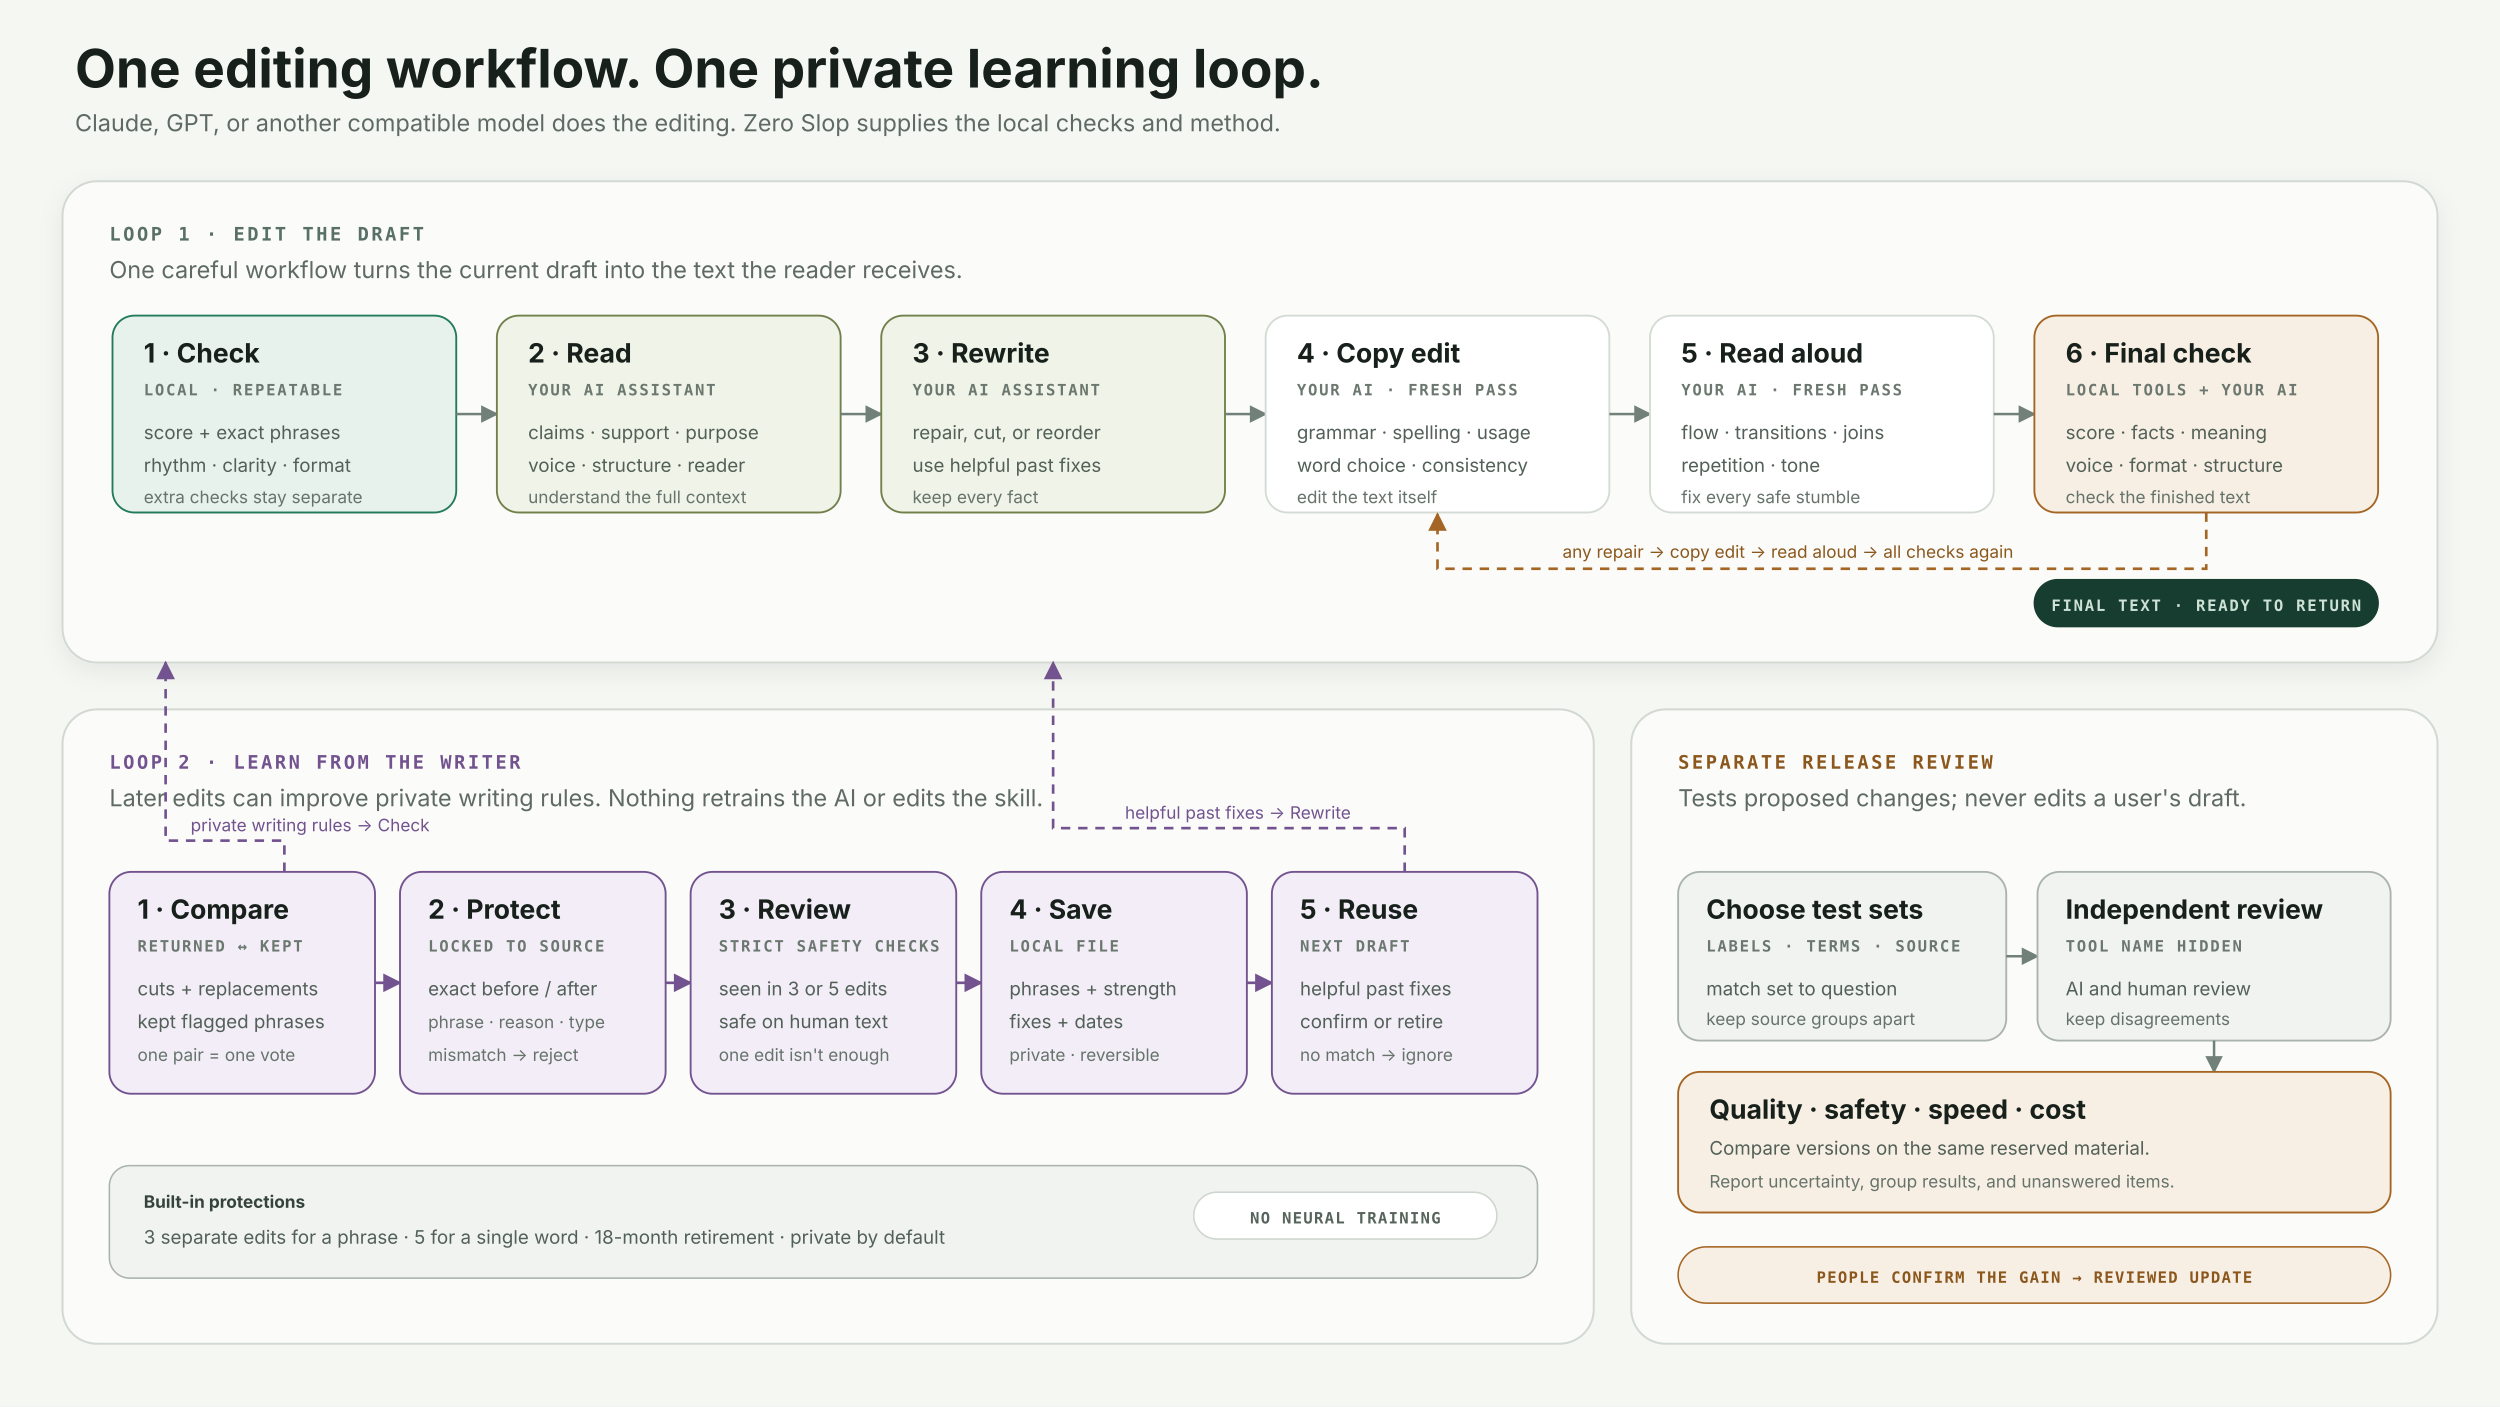
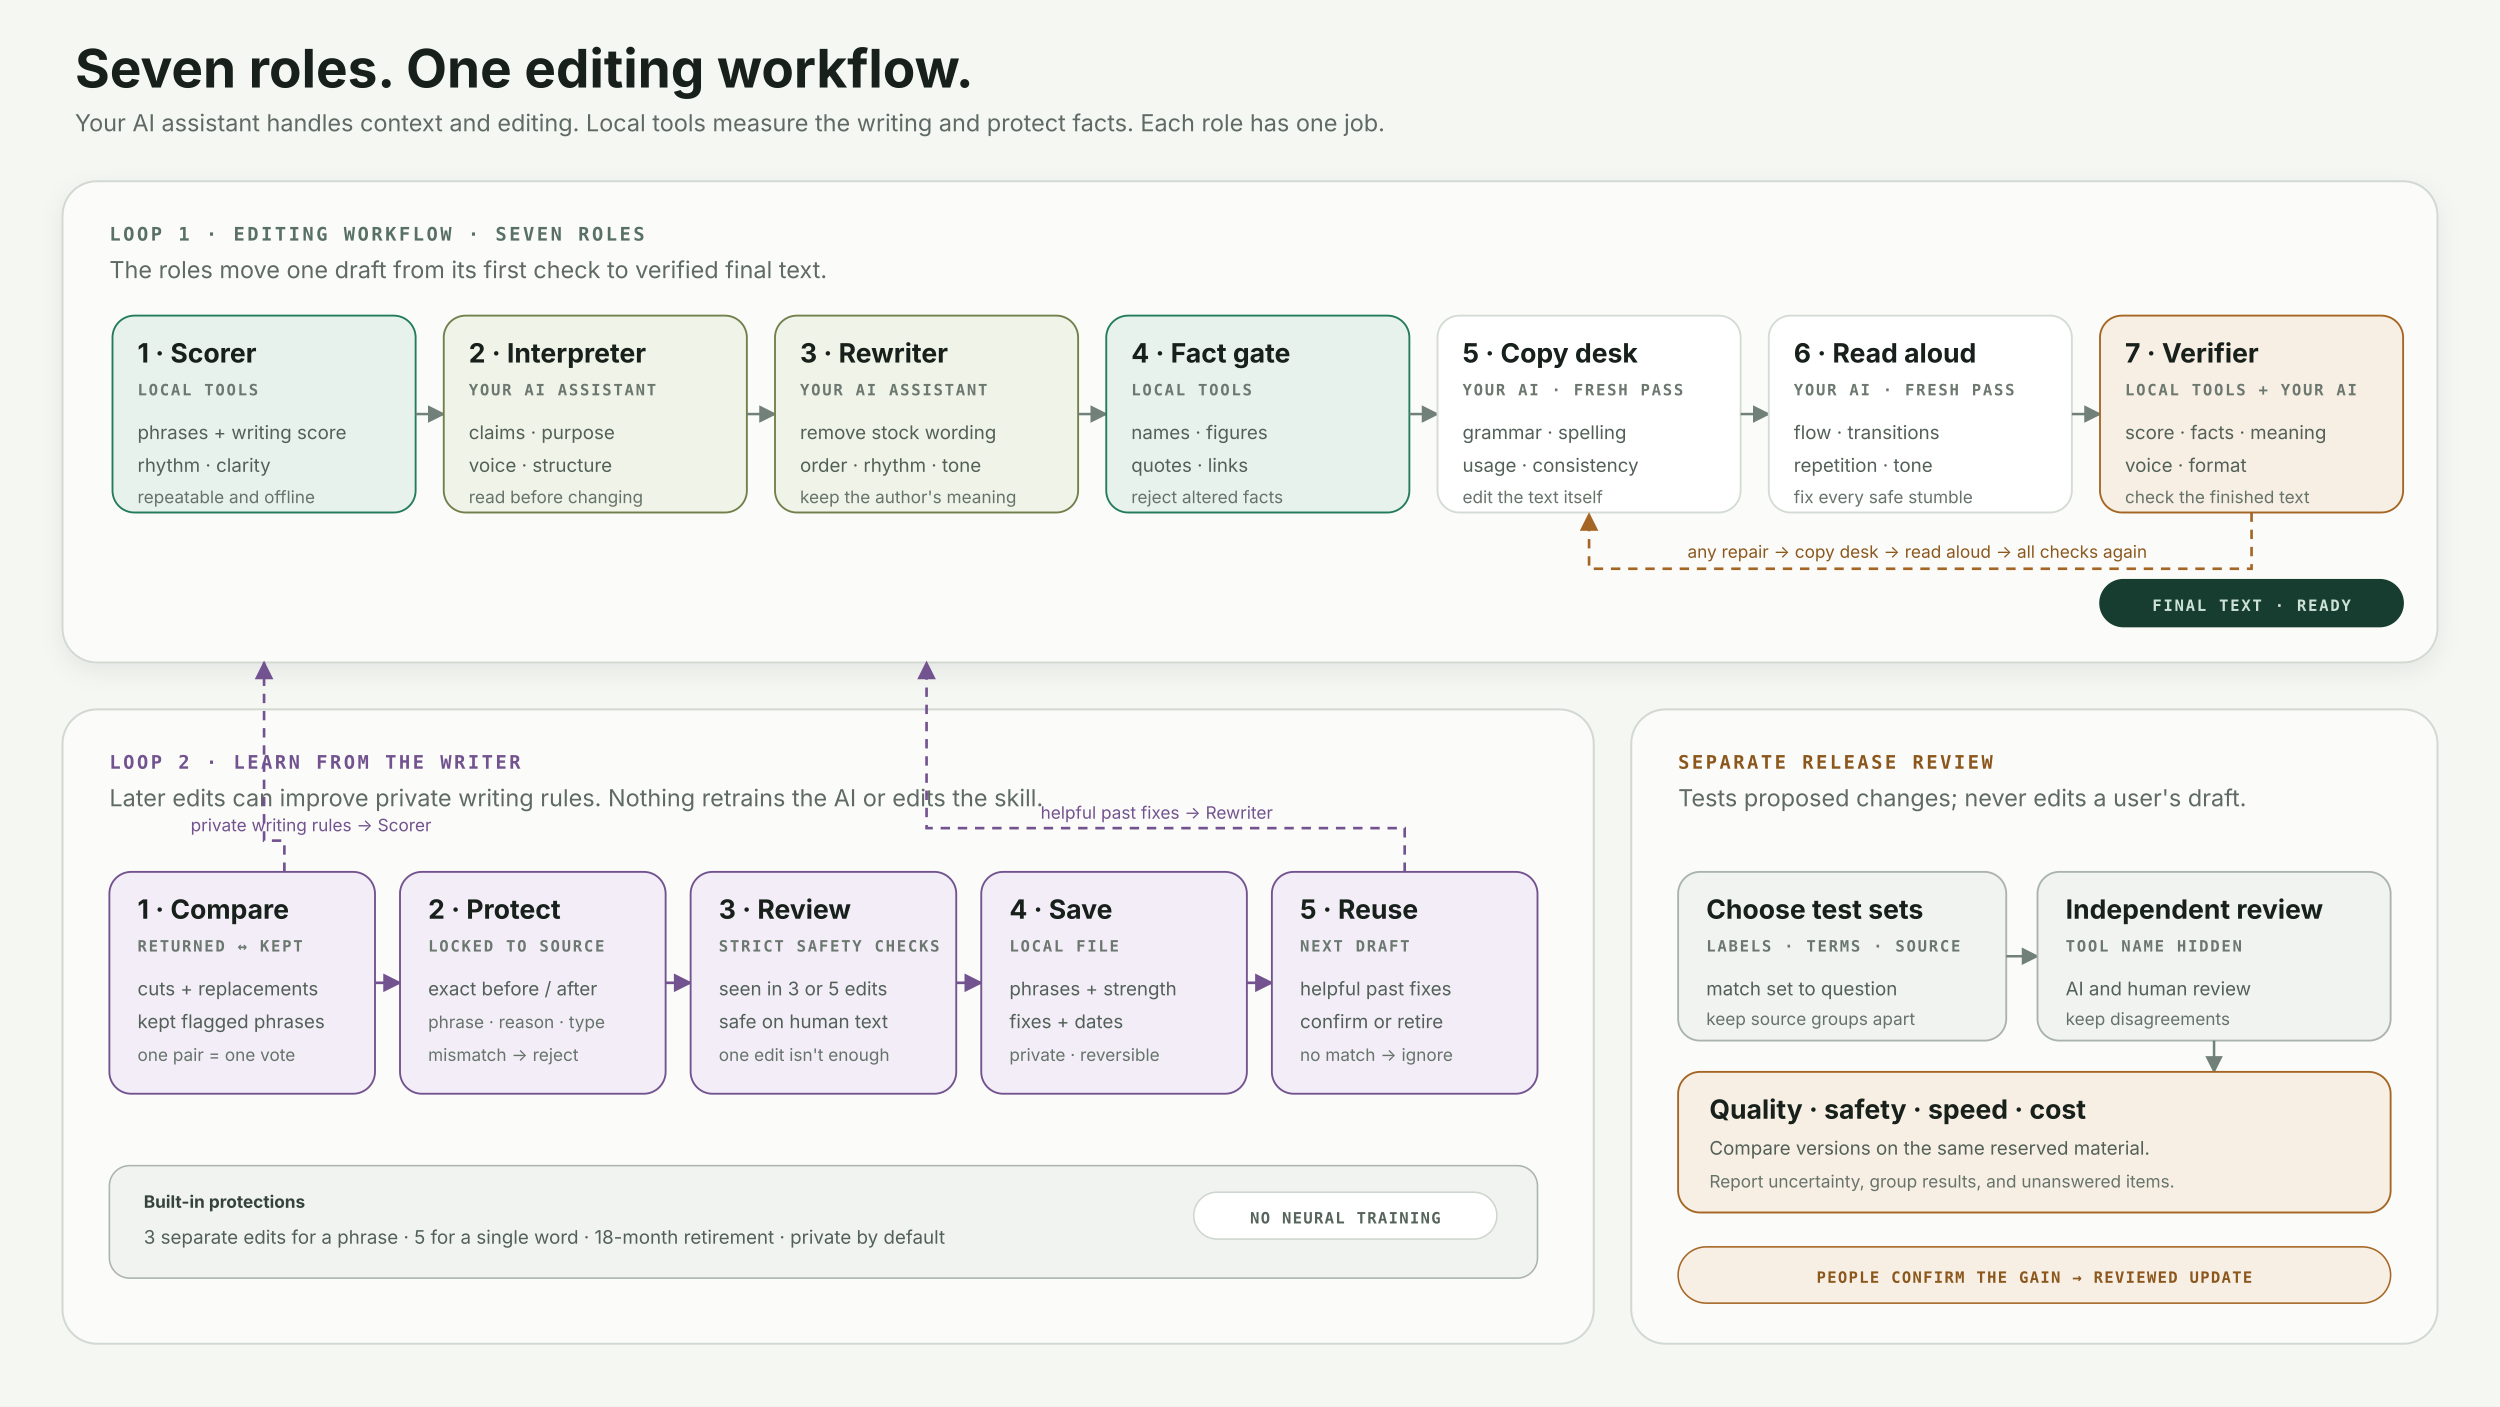
- <svg xmlns="http://www.w3.org/2000/svg" viewBox="0 0 1600 900" width="1600" height="900" font-family="Helvetica,Arial,sans-serif" role="img" aria-labelledby="title desc" aria-label="Zero Slop is a skill, not an AI model. The user's existing AI assistant, powered by Claude, GPT, or another compatible model, reads and edits the draft. Zero Slop's local tools run repeatable checks. The workflow checks the writing, reads for meaning, rewrites, copy edits, reads aloud, and runs a final check. Later writer edits can improve private writing rules after strict safety checks. A separate release review tests quality, safety, speed, and cost before a reviewed update. No neural training occurs automatically.">
+ <svg xmlns="http://www.w3.org/2000/svg" viewBox="0 0 1600 900" width="1600" height="900" font-family="Helvetica,Arial,sans-serif" role="img" aria-labelledby="title desc" aria-label="Zero Slop uses seven roles in one editing workflow. Local tools score the draft. The user's existing AI assistant, powered by Claude, GPT, or another compatible model, interprets and rewrites it. Local tools protect names, numbers, quotations, and links. Fresh AI passes copy edit and read the text aloud. Local tools and the AI assistant verify the exact final text. Later writer edits can improve private writing rules after strict safety checks. A separate release review tests quality, safety, speed, and cost. No neural training occurs automatically.">
  <defs>
    <marker id="arrow" viewBox="0 0 10 10" refX="9" refY="5" markerWidth="7" markerHeight="7" orient="auto-start-reverse">
      <path d="M0 0 10 5 0 10Z" fill="#718078" />
    </marker>
    <marker id="amberArrow" viewBox="0 0 10 10" refX="9" refY="5" markerWidth="7" markerHeight="7" orient="auto-start-reverse">
      <path d="M0 0 10 5 0 10Z" fill="#A56625" />
    </marker>
    <marker id="purpleArrow" viewBox="0 0 10 10" refX="9" refY="5" markerWidth="7" markerHeight="7" orient="auto-start-reverse">
      <path d="M0 0 10 5 0 10Z" fill="#72528F" />
    </marker>
    <filter id="softShadow" x="-20%" y="-20%" width="140%" height="140%">
      <feDropShadow dx="0" dy="5" stdDeviation="8" flood-color="#17221C" flood-opacity=".07" />
    </filter>
    <style>
      .grt{fill:#F5F7F3}.grp{fill:#FBFCF9;stroke:#D2D9D2;stroke-width:1.3}.grl{fill:#F0F3F0;stroke:#AAB4AC}.node{fill:#FFFFFF;stroke:#D4DBD4;stroke-width:1.2}.green{fill:#E8F2EC;stroke:#227B5B}.olive{fill:#EFF3E8;stroke:#71804B}.amber{fill:#F7EFE3;stroke:#A56625}.purple{fill:#F2EDF6;stroke:#72528F}.slate{fill:#F0F3F0;stroke:#AAB4AC}.output{fill:#173D30;stroke:#173D30}.title{font:700 34px -apple-system,BlinkMacSystemFont,"Segoe UI",sans-serif;font-size:34px;fill:#17201B}.dek{font:400 15px -apple-system,BlinkMacSystemFont,"Segoe UI",sans-serif;font-size:15px;fill:#5E6A63}.eyebrow{font:700 12px ui-monospace,SFMono-Regular,Menlo,monospace;font-size:12px;letter-spacing:1.6px;fill:#597067}.eyebrowPurple{font:700 12px ui-monospace,SFMono-Regular,Menlo,monospace;font-size:12px;letter-spacing:1.6px;fill:#72528F}.eyebrowAmber{font:700 12px ui-monospace,SFMono-Regular,Menlo,monospace;font-size:12px;letter-spacing:1.6px;fill:#8B571D}.stage{font:700 17px -apple-system,BlinkMacSystemFont,"Segoe UI",sans-serif;font-size:17px;fill:#17201B}.role{font:700 10px ui-monospace,SFMono-Regular,Menlo,monospace;font-size:10px;letter-spacing:1.1px;fill:#6B776F}.body{font:400 12px -apple-system,BlinkMacSystemFont,"Segoe UI",sans-serif;font-size:12px;fill:#526058}.small{font:400 11px -apple-system,BlinkMacSystemFont,"Segoe UI",sans-serif;font-size:11px;fill:#66736B}.smallStrong{font:700 11px -apple-system,BlinkMacSystemFont,"Segoe UI",sans-serif;font-size:11px;fill:#35433B}.whiteLabel{font:700 10px ui-monospace,SFMono-Regular,Menlo,monospace;font-size:10px;letter-spacing:1.1px;fill:#CDE1D7}.ln{fill:none;stroke:#718078;stroke-width:1.6}.rp{fill:none;stroke:#A56625;stroke-width:1.7;stroke-dasharray:6 5}.lp{fill:none;stroke:#72528F;stroke-width:1.7;stroke-dasharray:6 5}.badge{fill:#FFFFFF;stroke:#CED6CF;stroke-width:1}.badgeText{font:700 10px ui-monospace,SFMono-Regular,Menlo,monospace;font-size:10px;letter-spacing:.8px;fill:#56645C}.purpleText{fill:#72528F}.amberText{fill:#8B571D}
      @media (prefers-color-scheme:dark){#background{fill:#101512}.grt{fill:#101512}.grp{fill:#171D18;stroke:#374139}.grl{fill:#1D231E;stroke:#4C574F}.node{fill:#1C231E;stroke:#3B463E}.green{fill:#142A21;stroke:#42A57B}.olive{fill:#242A1B;stroke:#94A561}.amber{fill:#302316;stroke:#C58A43}.purple{fill:#251D2B;stroke:#9D78B7}.slate{fill:#1D231E;stroke:#4C574F}.title,.stage{fill:#EEF3EF}.dek,.body,.small{fill:#AEB9B1}.eyebrow,.role,.badgeText{fill:#9EACA3}.smallStrong{fill:#D7DFD9}.badge{fill:#202721;stroke:#465149}.ln{stroke:#7D8A81}.rp{stroke:#C58A43}.lp{stroke:#9D78B7}.amberText{fill:#D4A05F}.purpleText{fill:#B899CC}}
    </style>
  </defs>
  <rect id="background" width="1600" height="900" class="grt" />
-   <text x="48" y="56" class="title">One editing workflow. One private learning loop.</text>
-   <text x="48" y="84" class="dek">Claude, GPT, or another compatible model does the editing. Zero Slop supplies the local checks and method.</text>
+   <text x="48" y="56" class="title">Seven roles. One editing workflow.</text>
+   <text x="48" y="84" class="dek">Your AI assistant handles context and editing. Local tools measure the writing and protect facts. Each role has one job.</text>
  <rect x="40" y="116" width="1520" height="308" rx="22" class="grp" filter="url(#softShadow)" />
-   <text x="70" y="154" class="eyebrow">LOOP 1 · EDIT THE DRAFT</text>
-   <text x="70" y="178" class="dek">One careful workflow turns the current draft into the text the reader receives.</text>
-   <rect x="72" y="202" width="220" height="126" rx="14" class="node green" />
-   <text x="92" y="232" class="stage">1 · Check</text>
-   <text x="92" y="253" class="role">LOCAL · REPEATABLE</text>
-   <text x="92" y="281" class="body">score + exact phrases</text>
-   <text x="92" y="302" class="body">rhythm · clarity · format</text>
-   <text x="92" y="322" class="small">extra checks stay separate</text>
-   <path d="M292 265H318" class="ln" marker-end="url(#arrow)" />
-   <rect x="318" y="202" width="220" height="126" rx="14" class="node olive" />
-   <text x="338" y="232" class="stage">2 · Read</text>
-   <text x="338" y="253" class="role">YOUR AI ASSISTANT</text>
-   <text x="338" y="281" class="body">claims · support · purpose</text>
-   <text x="338" y="302" class="body">voice · structure · reader</text>
-   <text x="338" y="322" class="small">understand the full context</text>
-   <path d="M538 265H564" class="ln" marker-end="url(#arrow)" />
-   <rect x="564" y="202" width="220" height="126" rx="14" class="node olive" />
-   <text x="584" y="232" class="stage">3 · Rewrite</text>
-   <text x="584" y="253" class="role">YOUR AI ASSISTANT</text>
-   <text x="584" y="281" class="body">repair, cut, or reorder</text>
-   <text x="584" y="302" class="body">use helpful past fixes</text>
-   <text x="584" y="322" class="small">keep every fact</text>
-   <path d="M784 265H810" class="ln" marker-end="url(#arrow)" />
-   <rect x="810" y="202" width="220" height="126" rx="14" class="node" />
-   <text x="830" y="232" class="stage">4 · Copy edit</text>
-   <text x="830" y="253" class="role">YOUR AI · FRESH PASS</text>
-   <text x="830" y="281" class="body">grammar · spelling · usage</text>
-   <text x="830" y="302" class="body">word choice · consistency</text>
-   <text x="830" y="322" class="small">edit the text itself</text>
-   <path d="M1030 265H1056" class="ln" marker-end="url(#arrow)" />
-   <rect x="1056" y="202" width="220" height="126" rx="14" class="node" />
-   <text x="1076" y="232" class="stage">5 · Read aloud</text>
-   <text x="1076" y="253" class="role">YOUR AI · FRESH PASS</text>
-   <text x="1076" y="281" class="body">flow · transitions · joins</text>
-   <text x="1076" y="302" class="body">repetition · tone</text>
-   <text x="1076" y="322" class="small">fix every safe stumble</text>
-   <path d="M1276 265H1302" class="ln" marker-end="url(#arrow)" />
-   <rect x="1302" y="202" width="220" height="126" rx="14" class="node amber" />
-   <text x="1322" y="232" class="stage">6 · Final check</text>
-   <text x="1322" y="253" class="role">LOCAL TOOLS + YOUR AI</text>
-   <text x="1322" y="281" class="body">score · facts · meaning</text>
-   <text x="1322" y="302" class="body">voice · format · structure</text>
-   <text x="1322" y="322" class="small">check the finished text</text>
-   <path d="M1412 328V364H920V329" class="rp" marker-end="url(#amberArrow)" />
-   <text x="1000" y="357" class="small amberText">any repair → copy edit → read aloud → all checks again</text>
-   <rect x="1302" y="371" width="220" height="30" rx="15" class="output" />
-   <text x="1412" y="391" text-anchor="middle" class="whiteLabel">FINAL TEXT · READY TO RETURN</text>
+   <text x="70" y="154" class="eyebrow">LOOP 1 · EDITING WORKFLOW · SEVEN ROLES</text>
+   <text x="70" y="178" class="dek">The roles move one draft from its first check to verified final text.</text>
+   <rect x="72" y="202" width="194" height="126" rx="14" class="node green" />
+   <text x="88" y="232" class="stage">1 · Scorer</text>
+   <text x="88" y="253" class="role">LOCAL TOOLS</text>
+   <text x="88" y="281" class="body">phrases + writing score</text>
+   <text x="88" y="302" class="body">rhythm · clarity</text>
+   <text x="88" y="322" class="small">repeatable and offline</text>
+   <path d="M266 265H284" class="ln" marker-end="url(#arrow)" />
+   <rect x="284" y="202" width="194" height="126" rx="14" class="node olive" />
+   <text x="300" y="232" class="stage">2 · Interpreter</text>
+   <text x="300" y="253" class="role">YOUR AI ASSISTANT</text>
+   <text x="300" y="281" class="body">claims · purpose</text>
+   <text x="300" y="302" class="body">voice · structure</text>
+   <text x="300" y="322" class="small">read before changing</text>
+   <path d="M478 265H496" class="ln" marker-end="url(#arrow)" />
+   <rect x="496" y="202" width="194" height="126" rx="14" class="node olive" />
+   <text x="512" y="232" class="stage">3 · Rewriter</text>
+   <text x="512" y="253" class="role">YOUR AI ASSISTANT</text>
+   <text x="512" y="281" class="body">remove stock wording</text>
+   <text x="512" y="302" class="body">order · rhythm · tone</text>
+   <text x="512" y="322" class="small">keep the author's meaning</text>
+   <path d="M690 265H708" class="ln" marker-end="url(#arrow)" />
+   <rect x="708" y="202" width="194" height="126" rx="14" class="node green" />
+   <text x="724" y="232" class="stage">4 · Fact gate</text>
+   <text x="724" y="253" class="role">LOCAL TOOLS</text>
+   <text x="724" y="281" class="body">names · figures</text>
+   <text x="724" y="302" class="body">quotes · links</text>
+   <text x="724" y="322" class="small">reject altered facts</text>
+   <path d="M902 265H920" class="ln" marker-end="url(#arrow)" />
+   <rect x="920" y="202" width="194" height="126" rx="14" class="node" />
+   <text x="936" y="232" class="stage">5 · Copy desk</text>
+   <text x="936" y="253" class="role">YOUR AI · FRESH PASS</text>
+   <text x="936" y="281" class="body">grammar · spelling</text>
+   <text x="936" y="302" class="body">usage · consistency</text>
+   <text x="936" y="322" class="small">edit the text itself</text>
+   <path d="M1114 265H1132" class="ln" marker-end="url(#arrow)" />
+   <rect x="1132" y="202" width="194" height="126" rx="14" class="node" />
+   <text x="1148" y="232" class="stage">6 · Read aloud</text>
+   <text x="1148" y="253" class="role">YOUR AI · FRESH PASS</text>
+   <text x="1148" y="281" class="body">flow · transitions</text>
+   <text x="1148" y="302" class="body">repetition · tone</text>
+   <text x="1148" y="322" class="small">fix every safe stumble</text>
+   <path d="M1326 265H1344" class="ln" marker-end="url(#arrow)" />
+   <rect x="1344" y="202" width="194" height="126" rx="14" class="node amber" />
+   <text x="1360" y="232" class="stage">7 · Verifier</text>
+   <text x="1360" y="253" class="role">LOCAL TOOLS + YOUR AI</text>
+   <text x="1360" y="281" class="body">score · facts · meaning</text>
+   <text x="1360" y="302" class="body">voice · format</text>
+   <text x="1360" y="322" class="small">check the finished text</text>
+   <path d="M1441 328V364H1017V329" class="rp" marker-end="url(#amberArrow)" />
+   <text x="1080" y="357" class="small amberText">any repair → copy desk → read aloud → all checks again</text>
+   <rect x="1344" y="371" width="194" height="30" rx="15" class="output" />
+   <text x="1441" y="391" text-anchor="middle" class="whiteLabel">FINAL TEXT · READY</text>
  <rect x="40" y="454" width="980" height="406" rx="22" class="grp" />
  <text x="70" y="492" class="eyebrowPurple">LOOP 2 · LEARN FROM THE WRITER</text>
  <text x="70" y="516" class="dek">Later edits can improve private writing rules. Nothing retrains the AI or edits the skill.</text>
  <rect x="70" y="558" width="170" height="142" rx="14" class="node purple" />
  <text x="88" y="588" class="stage">1 · Compare</text>
  <text x="88" y="609" class="role">RETURNED ↔ KEPT</text>
  <text x="88" y="637" class="body">cuts + replacements</text>
  <text x="88" y="658" class="body">kept flagged phrases</text>
  <text x="88" y="679" class="small">one pair = one vote</text>
  <path d="M240 629H256" class="lp" marker-end="url(#purpleArrow)" />
  <rect x="256" y="558" width="170" height="142" rx="14" class="node purple" />
  <text x="274" y="588" class="stage">2 · Protect</text>
  <text x="274" y="609" class="role">LOCKED TO SOURCE</text>
  <text x="274" y="637" class="body">exact before / after</text>
  <text x="274" y="658" class="small">phrase · reason · type</text>
  <text x="274" y="679" class="small">mismatch → reject</text>
  <path d="M426 629H442" class="lp" marker-end="url(#purpleArrow)" />
  <rect x="442" y="558" width="170" height="142" rx="14" class="node purple" />
  <text x="460" y="588" class="stage">3 · Review</text>
  <text x="460" y="609" class="role">STRICT SAFETY CHECKS</text>
  <text x="460" y="637" class="body">seen in 3 or 5 edits</text>
  <text x="460" y="658" class="body">safe on human text</text>
  <text x="460" y="679" class="small">one edit isn't enough</text>
  <path d="M612 629H628" class="lp" marker-end="url(#purpleArrow)" />
  <rect x="628" y="558" width="170" height="142" rx="14" class="node purple" />
  <text x="646" y="588" class="stage">4 · Save</text>
  <text x="646" y="609" class="role">LOCAL FILE</text>
  <text x="646" y="637" class="body">phrases + strength</text>
  <text x="646" y="658" class="body">fixes + dates</text>
  <text x="646" y="679" class="small">private · reversible</text>
  <path d="M798 629H814" class="lp" marker-end="url(#purpleArrow)" />
  <rect x="814" y="558" width="170" height="142" rx="14" class="node purple" />
  <text x="832" y="588" class="stage">5 · Reuse</text>
  <text x="832" y="609" class="role">NEXT DRAFT</text>
  <text x="832" y="637" class="body">helpful past fixes</text>
  <text x="832" y="658" class="body">confirm or retire</text>
  <text x="832" y="679" class="small">no match → ignore</text>
-   <path d="M182 558V538H106V424" class="lp" marker-end="url(#purpleArrow)" />
-   <text x="122" y="532" class="small purpleText">private writing rules → Check</text>
-   <path d="M899 558V530H674V424" class="lp" marker-end="url(#purpleArrow)" />
-   <text x="720" y="524" class="small purpleText">helpful past fixes → Rewrite</text>
+   <path d="M182 558V538H169V424" class="lp" marker-end="url(#purpleArrow)" />
+   <text x="122" y="532" class="small purpleText">private writing rules → Scorer</text>
+   <path d="M899 558V530H593V424" class="lp" marker-end="url(#purpleArrow)" />
+   <text x="666" y="524" class="small purpleText">helpful past fixes → Rewriter</text>
  <rect x="70" y="746" width="914" height="72" rx="13" class="grl" />
  <text x="92" y="773" class="smallStrong">Built-in protections</text>
  <text x="92" y="796" class="body">3 separate edits for a phrase · 5 for a single word · 18-month retirement · private by default</text>
  <rect x="764" y="763" width="194" height="30" rx="15" class="badge" />
  <text x="861" y="783" text-anchor="middle" class="badgeText">NO NEURAL TRAINING</text>
  <rect x="1044" y="454" width="516" height="406" rx="22" class="grp" />
  <text x="1074" y="492" class="eyebrowAmber">SEPARATE RELEASE REVIEW</text>
  <text x="1074" y="516" class="dek">Tests proposed changes; never edits a user's draft.</text>
  <rect x="1074" y="558" width="210" height="108" rx="14" class="node slate" />
  <text x="1092" y="588" class="stage">Choose test sets</text>
  <text x="1092" y="609" class="role">LABELS · TERMS · SOURCE</text>
  <text x="1092" y="637" class="body">match set to question</text>
  <text x="1092" y="656" class="small">keep source groups apart</text>
  <path d="M1284 612H1304" class="ln" marker-end="url(#arrow)" />
  <rect x="1304" y="558" width="226" height="108" rx="14" class="node slate" />
  <text x="1322" y="588" class="stage">Independent review</text>
  <text x="1322" y="609" class="role">TOOL NAME HIDDEN</text>
  <text x="1322" y="637" class="body">AI and human review</text>
  <text x="1322" y="656" class="small">keep disagreements</text>
  <path d="M1417 666V686" class="ln" marker-end="url(#arrow)" />
  <rect x="1074" y="686" width="456" height="90" rx="14" class="node amber" />
  <text x="1094" y="716" class="stage">Quality · safety · speed · cost</text>
  <text x="1094" y="739" class="body">Compare versions on the same reserved material.</text>
  <text x="1094" y="760" class="small">Report uncertainty, group results, and unanswered items.</text>
  <rect x="1074" y="798" width="456" height="36" rx="18" class="amber" />
  <text x="1302" y="821" text-anchor="middle" class="badgeText amberText">PEOPLE CONFIRM THE GAIN → REVIEWED UPDATE</text>
</svg>
